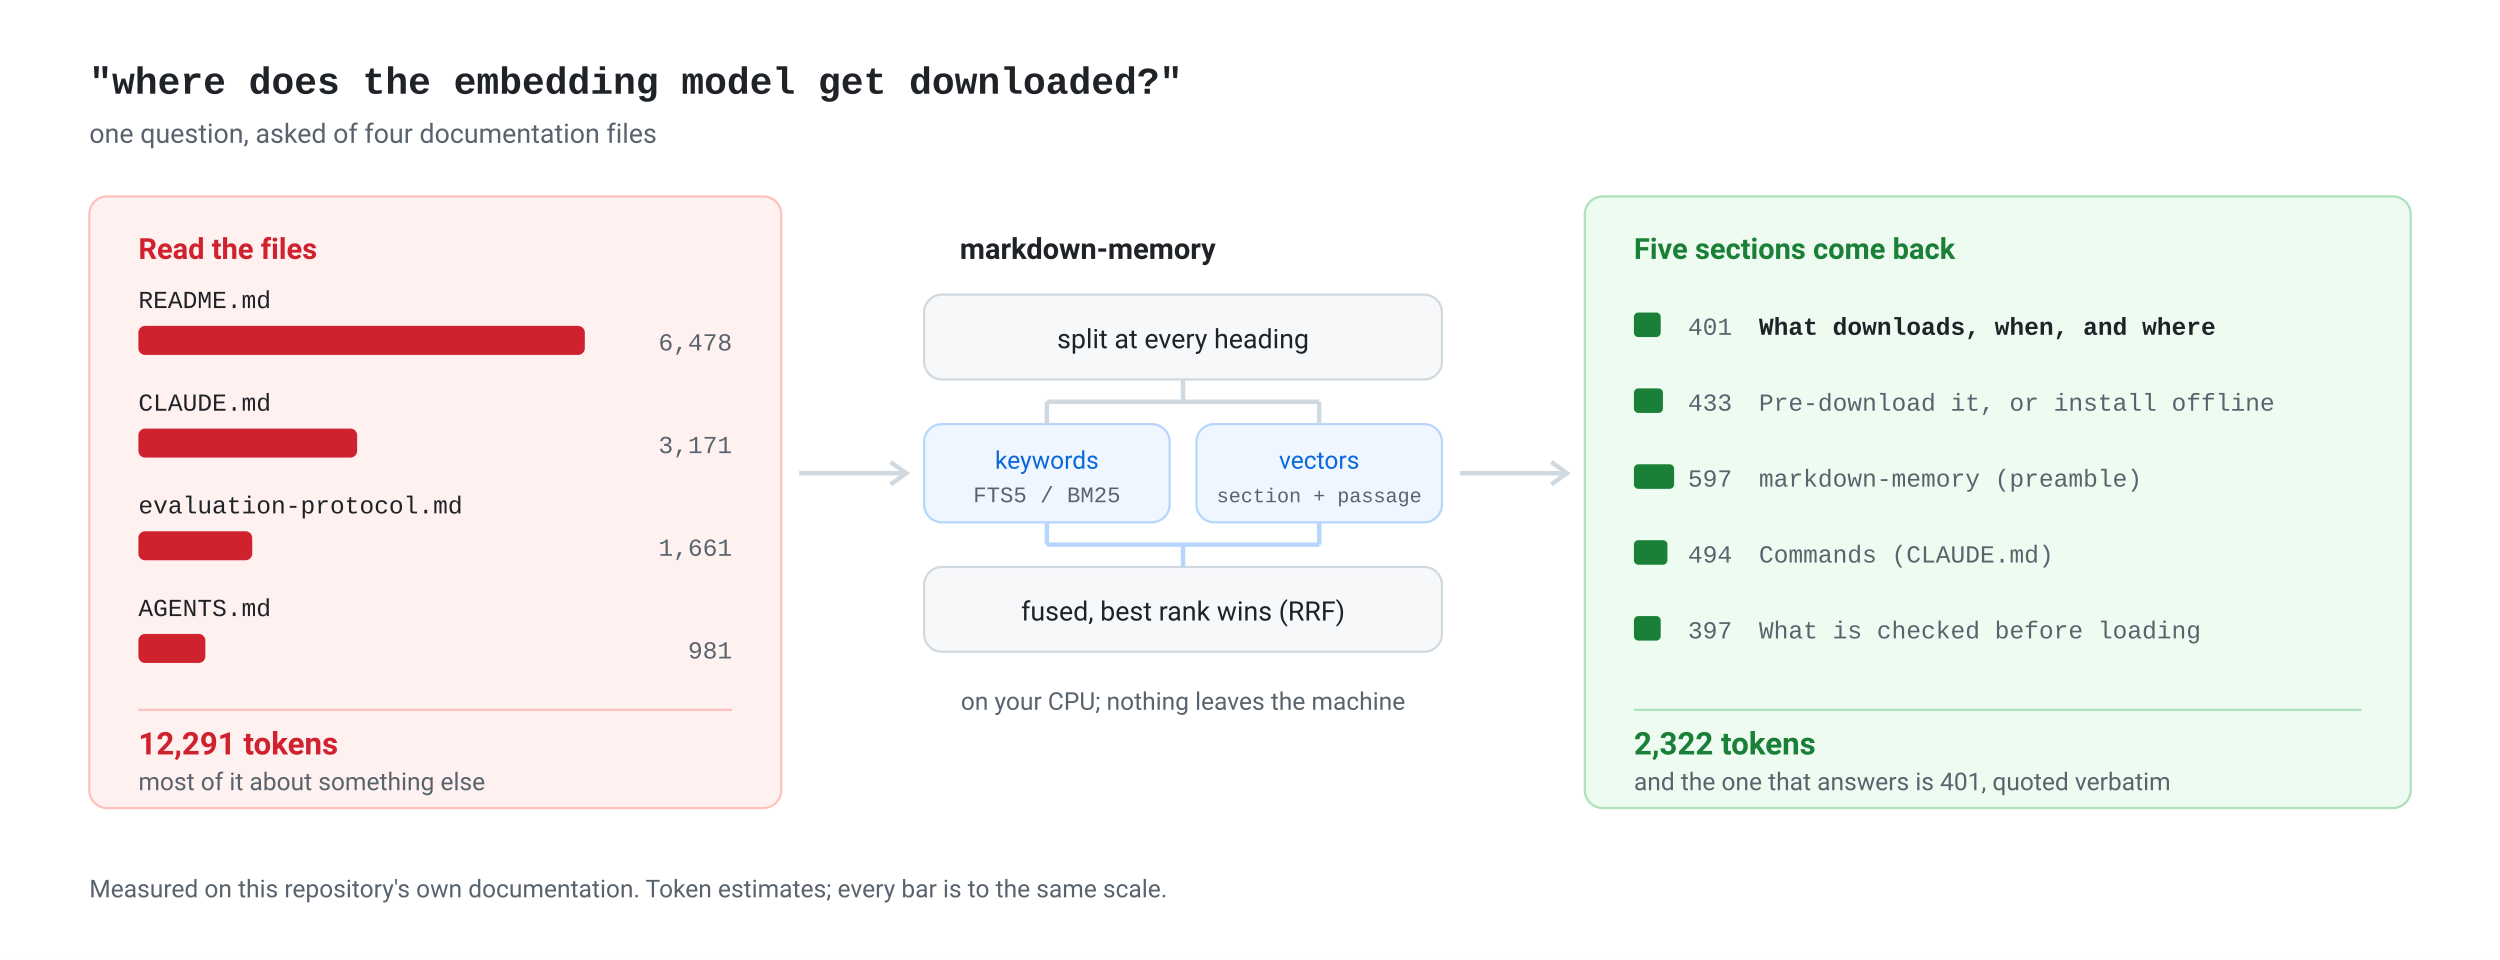
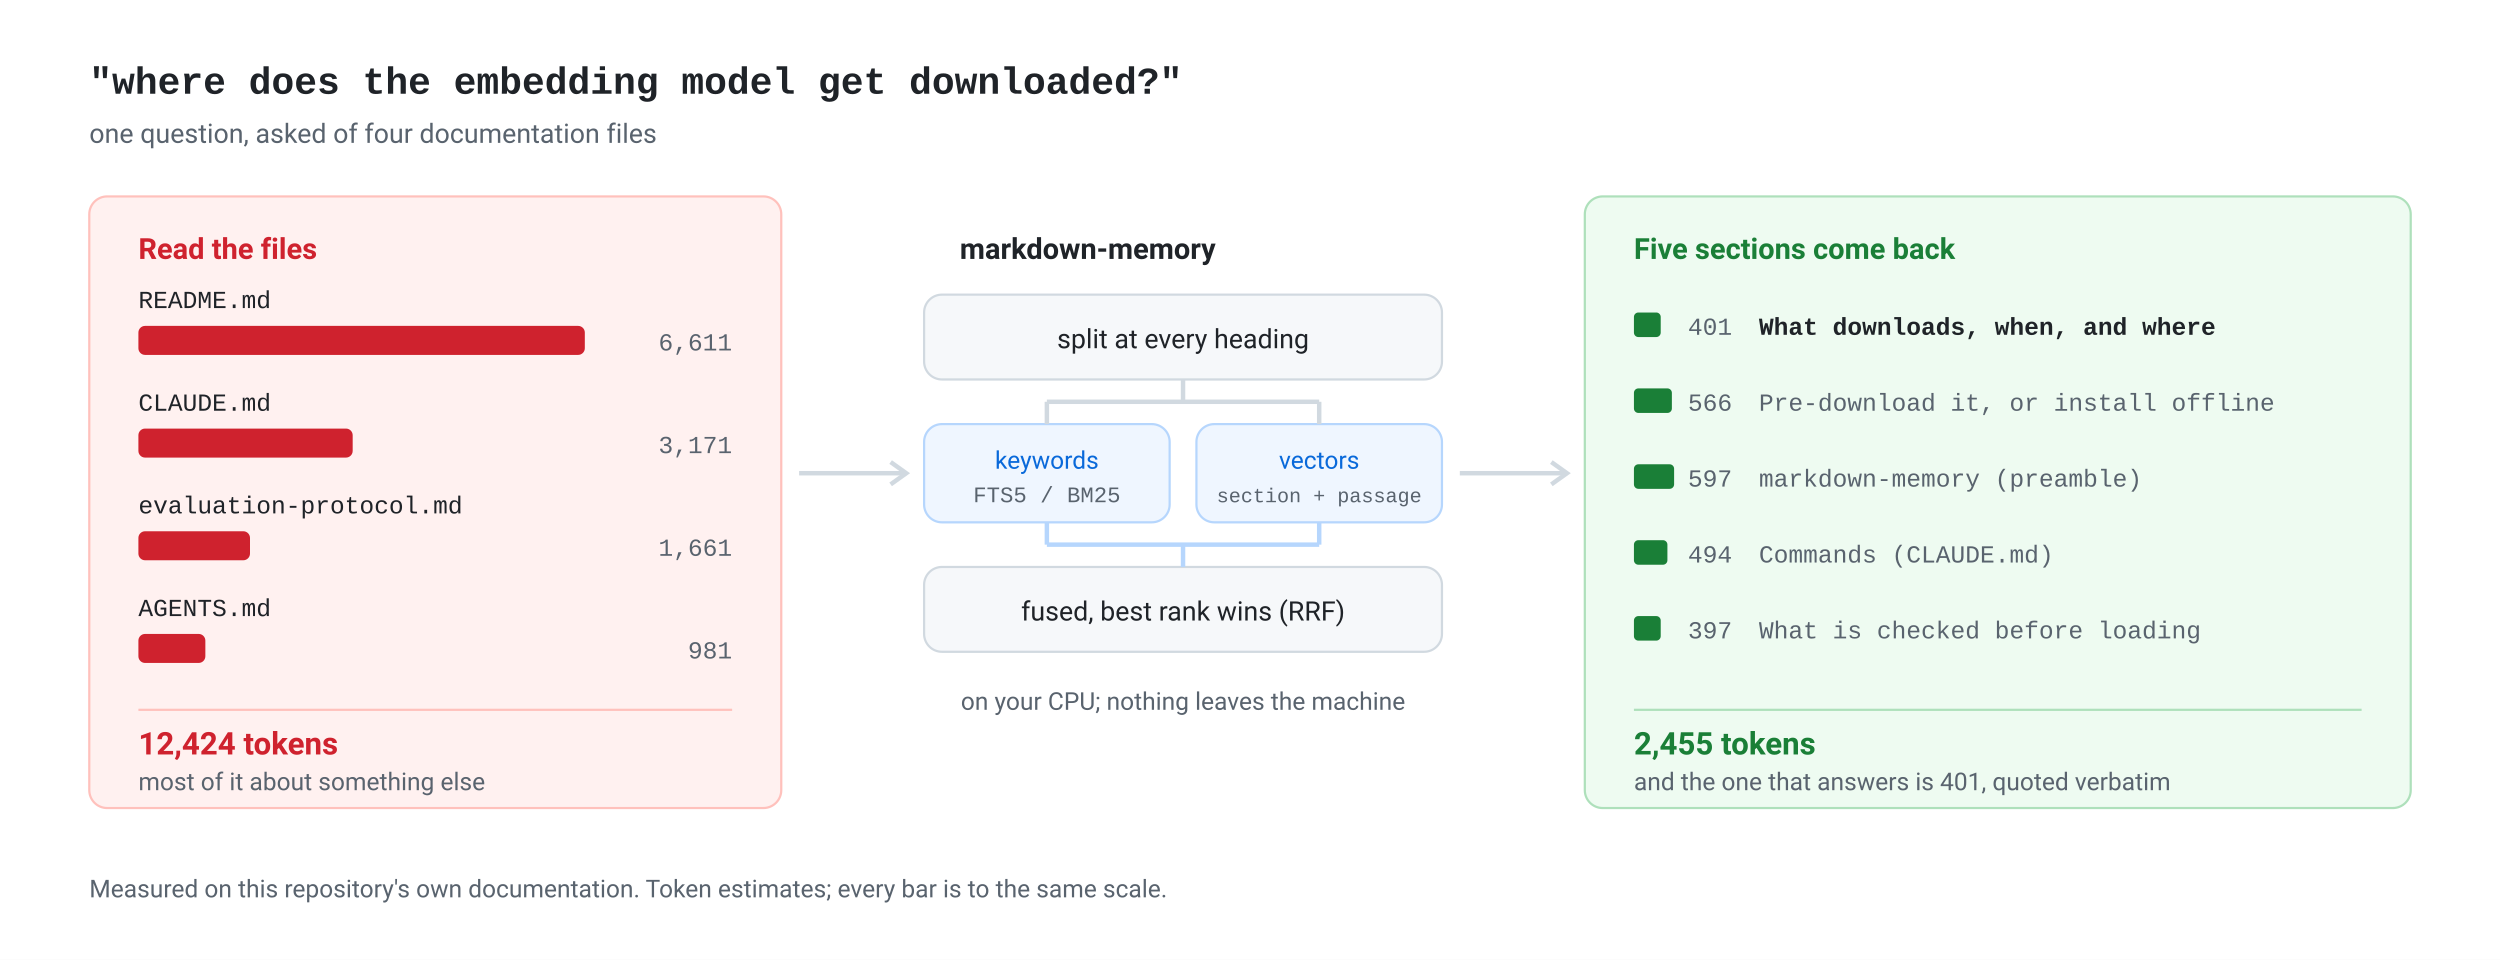
- <svg xmlns="http://www.w3.org/2000/svg" viewBox="0 0 1120 430" width="1120" height="430" role="img" aria-label="One question: reading four whole files costs 12,291 tokens; markdown-memory returns five sections totalling 2,322, and the one that answers is 401 tokens.">
+ <svg xmlns="http://www.w3.org/2000/svg" viewBox="0 0 1120 430" width="1120" height="430" role="img" aria-label="One question: reading four whole files costs 12,424 tokens; markdown-memory returns five sections totalling 2,455, and the one that answers is 401 tokens.">
  <rect width="1120" height="430" fill="#ffffff" />
  <text x="40" y="42" font-family="ui-monospace,SFMono-Regular,Menlo,Consolas,'Liberation Mono',monospace" font-size="17" font-weight="600" fill="#1f2328" text-anchor="start">"where does the embedding model get downloaded?"</text>
  <text x="40" y="64" font-family="ui-sans-serif,-apple-system,BlinkMacSystemFont,'Segoe UI',Roboto,'Helvetica Neue',Arial,sans-serif" font-size="12" font-weight="400" fill="#59636e" text-anchor="start">one question, asked of four documentation files</text>
  <rect x="40" y="88" width="310" height="274" rx="8" fill="#fff1f0" stroke="#ffc1bc" stroke-width="1" />
  <text x="62" y="116" font-family="ui-sans-serif,-apple-system,BlinkMacSystemFont,'Segoe UI',Roboto,'Helvetica Neue',Arial,sans-serif" font-size="13" font-weight="600" fill="#cf222e" text-anchor="start">Read the files</text>
  <text x="62" y="138" font-family="ui-monospace,SFMono-Regular,Menlo,Consolas,'Liberation Mono',monospace" font-size="11" font-weight="400" fill="#1f2328" text-anchor="start">README.md</text>
  <rect x="62" y="146" width="200" height="13" rx="3" fill="#cf222e" stroke="none" stroke-width="1" />
-   <text x="328" y="157" font-family="ui-monospace,SFMono-Regular,Menlo,Consolas,'Liberation Mono',monospace" font-size="11" font-weight="400" fill="#59636e" text-anchor="end">6,478</text>
+   <text x="328" y="157" font-family="ui-monospace,SFMono-Regular,Menlo,Consolas,'Liberation Mono',monospace" font-size="11" font-weight="400" fill="#59636e" text-anchor="end">6,611</text>
  <text x="62" y="184" font-family="ui-monospace,SFMono-Regular,Menlo,Consolas,'Liberation Mono',monospace" font-size="11" font-weight="400" fill="#1f2328" text-anchor="start">CLAUDE.md</text>
-   <rect x="62" y="192" width="98" height="13" rx="3" fill="#cf222e" stroke="none" stroke-width="1" />
+   <rect x="62" y="192" width="96" height="13" rx="3" fill="#cf222e" stroke="none" stroke-width="1" />
  <text x="328" y="203" font-family="ui-monospace,SFMono-Regular,Menlo,Consolas,'Liberation Mono',monospace" font-size="11" font-weight="400" fill="#59636e" text-anchor="end">3,171</text>
  <text x="62" y="230" font-family="ui-monospace,SFMono-Regular,Menlo,Consolas,'Liberation Mono',monospace" font-size="11" font-weight="400" fill="#1f2328" text-anchor="start">evaluation-protocol.md</text>
-   <rect x="62" y="238" width="51" height="13" rx="3" fill="#cf222e" stroke="none" stroke-width="1" />
+   <rect x="62" y="238" width="50" height="13" rx="3" fill="#cf222e" stroke="none" stroke-width="1" />
  <text x="328" y="249" font-family="ui-monospace,SFMono-Regular,Menlo,Consolas,'Liberation Mono',monospace" font-size="11" font-weight="400" fill="#59636e" text-anchor="end">1,661</text>
  <text x="62" y="276" font-family="ui-monospace,SFMono-Regular,Menlo,Consolas,'Liberation Mono',monospace" font-size="11" font-weight="400" fill="#1f2328" text-anchor="start">AGENTS.md</text>
  <rect x="62" y="284" width="30" height="13" rx="3" fill="#cf222e" stroke="none" stroke-width="1" />
  <text x="328" y="295" font-family="ui-monospace,SFMono-Regular,Menlo,Consolas,'Liberation Mono',monospace" font-size="11" font-weight="400" fill="#59636e" text-anchor="end">981</text>
  <path d="M62 318 L328 318" stroke="#ffc1bc" stroke-width="1" />
-   <text x="62" y="338" font-family="ui-sans-serif,-apple-system,BlinkMacSystemFont,'Segoe UI',Roboto,'Helvetica Neue',Arial,sans-serif" font-size="14" font-weight="600" fill="#cf222e" text-anchor="start">12,291 tokens</text>
+   <text x="62" y="338" font-family="ui-sans-serif,-apple-system,BlinkMacSystemFont,'Segoe UI',Roboto,'Helvetica Neue',Arial,sans-serif" font-size="14" font-weight="600" fill="#cf222e" text-anchor="start">12,424 tokens</text>
  <text x="62" y="354" font-family="ui-sans-serif,-apple-system,BlinkMacSystemFont,'Segoe UI',Roboto,'Helvetica Neue',Arial,sans-serif" font-size="11" font-weight="400" fill="#59636e" text-anchor="start">most of it about something else</text>
  <text x="430" y="116" font-family="ui-sans-serif,-apple-system,BlinkMacSystemFont,'Segoe UI',Roboto,'Helvetica Neue',Arial,sans-serif" font-size="13" font-weight="600" fill="#1f2328" text-anchor="start">markdown-memory</text>
  <rect x="414" y="132" width="232" height="38" rx="8" fill="#f6f8fa" stroke="#d1d9e0" stroke-width="1" />
  <text x="530" y="156" font-family="ui-sans-serif,-apple-system,BlinkMacSystemFont,'Segoe UI',Roboto,'Helvetica Neue',Arial,sans-serif" font-size="12" font-weight="400" fill="#1f2328" text-anchor="middle">split at every heading</text>
  <rect x="414" y="190" width="110" height="44" rx="8" fill="#eff6ff" stroke="#b6d6fd" stroke-width="1" />
  <text x="469" y="210" font-family="ui-sans-serif,-apple-system,BlinkMacSystemFont,'Segoe UI',Roboto,'Helvetica Neue',Arial,sans-serif" font-size="11" font-weight="400" fill="#0969da" text-anchor="middle">keywords</text>
  <text x="469" y="225" font-family="ui-monospace,SFMono-Regular,Menlo,Consolas,'Liberation Mono',monospace" font-size="10" font-weight="400" fill="#59636e" text-anchor="middle">FTS5 / BM25</text>
  <rect x="536" y="190" width="110" height="44" rx="8" fill="#eff6ff" stroke="#b6d6fd" stroke-width="1" />
  <text x="591" y="210" font-family="ui-sans-serif,-apple-system,BlinkMacSystemFont,'Segoe UI',Roboto,'Helvetica Neue',Arial,sans-serif" font-size="11" font-weight="400" fill="#0969da" text-anchor="middle">vectors</text>
  <text x="591" y="225" font-family="ui-monospace,SFMono-Regular,Menlo,Consolas,'Liberation Mono',monospace" font-size="9" font-weight="400" fill="#59636e" text-anchor="middle">section + passage</text>
  <rect x="414" y="254" width="232" height="38" rx="8" fill="#f6f8fa" stroke="#d1d9e0" stroke-width="1" />
  <text x="530" y="278" font-family="ui-sans-serif,-apple-system,BlinkMacSystemFont,'Segoe UI',Roboto,'Helvetica Neue',Arial,sans-serif" font-size="12" font-weight="400" fill="#1f2328" text-anchor="middle">fused, best rank wins (RRF)</text>
  <path d="M530 170 L530 180 M469 180 L591 180 M469 180 L469 190 M591 180 L591 190" stroke="#d1d9e0" stroke-width="2" fill="none" />
  <path d="M469 234 L469 244 M591 234 L591 244 M469 244 L591 244 M530 244 L530 254" stroke="#b6d6fd" stroke-width="2" fill="none" />
  <text x="530" y="318" font-family="ui-sans-serif,-apple-system,BlinkMacSystemFont,'Segoe UI',Roboto,'Helvetica Neue',Arial,sans-serif" font-size="11" font-weight="400" fill="#59636e" text-anchor="middle">on your CPU; nothing leaves the machine</text>
  <path d="M358 212 L406 212" stroke="#d1d9e0" stroke-width="2" fill="none" />
  <path d="M399 207 L406 212 L399 217" fill="none" stroke="#d1d9e0" stroke-width="2" />
  <path d="M654 212 L702 212" stroke="#d1d9e0" stroke-width="2" fill="none" />
  <path d="M695 207 L702 212 L695 217" fill="none" stroke="#d1d9e0" stroke-width="2" />
  <rect x="710" y="88" width="370" height="274" rx="8" fill="#eefbf1" stroke="#aee0bb" stroke-width="1" />
  <text x="732" y="116" font-family="ui-sans-serif,-apple-system,BlinkMacSystemFont,'Segoe UI',Roboto,'Helvetica Neue',Arial,sans-serif" font-size="13" font-weight="600" fill="#1a7f37" text-anchor="start">Five sections come back</text>
  <rect x="732" y="140" width="12" height="11" rx="2" fill="#1a7f37" stroke="none" stroke-width="1" />
  <text x="776" y="150" font-family="ui-monospace,SFMono-Regular,Menlo,Consolas,'Liberation Mono',monospace" font-size="11" font-weight="400" fill="#59636e" text-anchor="end">401</text>
  <text x="788" y="150" font-family="ui-monospace,SFMono-Regular,Menlo,Consolas,'Liberation Mono',monospace" font-size="11" font-weight="600" fill="#1f2328" text-anchor="start">What downloads, when, and where</text>
-   <rect x="732" y="174" width="13" height="11" rx="2" fill="#1a7f37" stroke="none" stroke-width="1" />
-   <text x="776" y="184" font-family="ui-monospace,SFMono-Regular,Menlo,Consolas,'Liberation Mono',monospace" font-size="11" font-weight="400" fill="#59636e" text-anchor="end">433</text>
+   <rect x="732" y="174" width="17" height="11" rx="2" fill="#1a7f37" stroke="none" stroke-width="1" />
+   <text x="776" y="184" font-family="ui-monospace,SFMono-Regular,Menlo,Consolas,'Liberation Mono',monospace" font-size="11" font-weight="400" fill="#59636e" text-anchor="end">566</text>
  <text x="788" y="184" font-family="ui-monospace,SFMono-Regular,Menlo,Consolas,'Liberation Mono',monospace" font-size="11" font-weight="400" fill="#59636e" text-anchor="start">Pre-download it, or install offline</text>
  <rect x="732" y="208" width="18" height="11" rx="2" fill="#1a7f37" stroke="none" stroke-width="1" />
  <text x="776" y="218" font-family="ui-monospace,SFMono-Regular,Menlo,Consolas,'Liberation Mono',monospace" font-size="11" font-weight="400" fill="#59636e" text-anchor="end">597</text>
  <text x="788" y="218" font-family="ui-monospace,SFMono-Regular,Menlo,Consolas,'Liberation Mono',monospace" font-size="11" font-weight="400" fill="#59636e" text-anchor="start">markdown-memory  (preamble)</text>
  <rect x="732" y="242" width="15" height="11" rx="2" fill="#1a7f37" stroke="none" stroke-width="1" />
  <text x="776" y="252" font-family="ui-monospace,SFMono-Regular,Menlo,Consolas,'Liberation Mono',monospace" font-size="11" font-weight="400" fill="#59636e" text-anchor="end">494</text>
  <text x="788" y="252" font-family="ui-monospace,SFMono-Regular,Menlo,Consolas,'Liberation Mono',monospace" font-size="11" font-weight="400" fill="#59636e" text-anchor="start">Commands  (CLAUDE.md)</text>
  <rect x="732" y="276" width="12" height="11" rx="2" fill="#1a7f37" stroke="none" stroke-width="1" />
  <text x="776" y="286" font-family="ui-monospace,SFMono-Regular,Menlo,Consolas,'Liberation Mono',monospace" font-size="11" font-weight="400" fill="#59636e" text-anchor="end">397</text>
  <text x="788" y="286" font-family="ui-monospace,SFMono-Regular,Menlo,Consolas,'Liberation Mono',monospace" font-size="11" font-weight="400" fill="#59636e" text-anchor="start">What is checked before loading</text>
  <path d="M732 318 L1058 318" stroke="#aee0bb" stroke-width="1" />
-   <text x="732" y="338" font-family="ui-sans-serif,-apple-system,BlinkMacSystemFont,'Segoe UI',Roboto,'Helvetica Neue',Arial,sans-serif" font-size="14" font-weight="600" fill="#1a7f37" text-anchor="start">2,322 tokens</text>
+   <text x="732" y="338" font-family="ui-sans-serif,-apple-system,BlinkMacSystemFont,'Segoe UI',Roboto,'Helvetica Neue',Arial,sans-serif" font-size="14" font-weight="600" fill="#1a7f37" text-anchor="start">2,455 tokens</text>
  <text x="732" y="354" font-family="ui-sans-serif,-apple-system,BlinkMacSystemFont,'Segoe UI',Roboto,'Helvetica Neue',Arial,sans-serif" font-size="11" font-weight="400" fill="#59636e" text-anchor="start">and the one that answers is 401, quoted verbatim</text>
  <text x="40" y="402" font-family="ui-sans-serif,-apple-system,BlinkMacSystemFont,'Segoe UI',Roboto,'Helvetica Neue',Arial,sans-serif" font-size="11" font-weight="400" fill="#59636e" text-anchor="start">Measured on this repository's own documentation. Token estimates; every bar is to the same scale.</text>
</svg>
